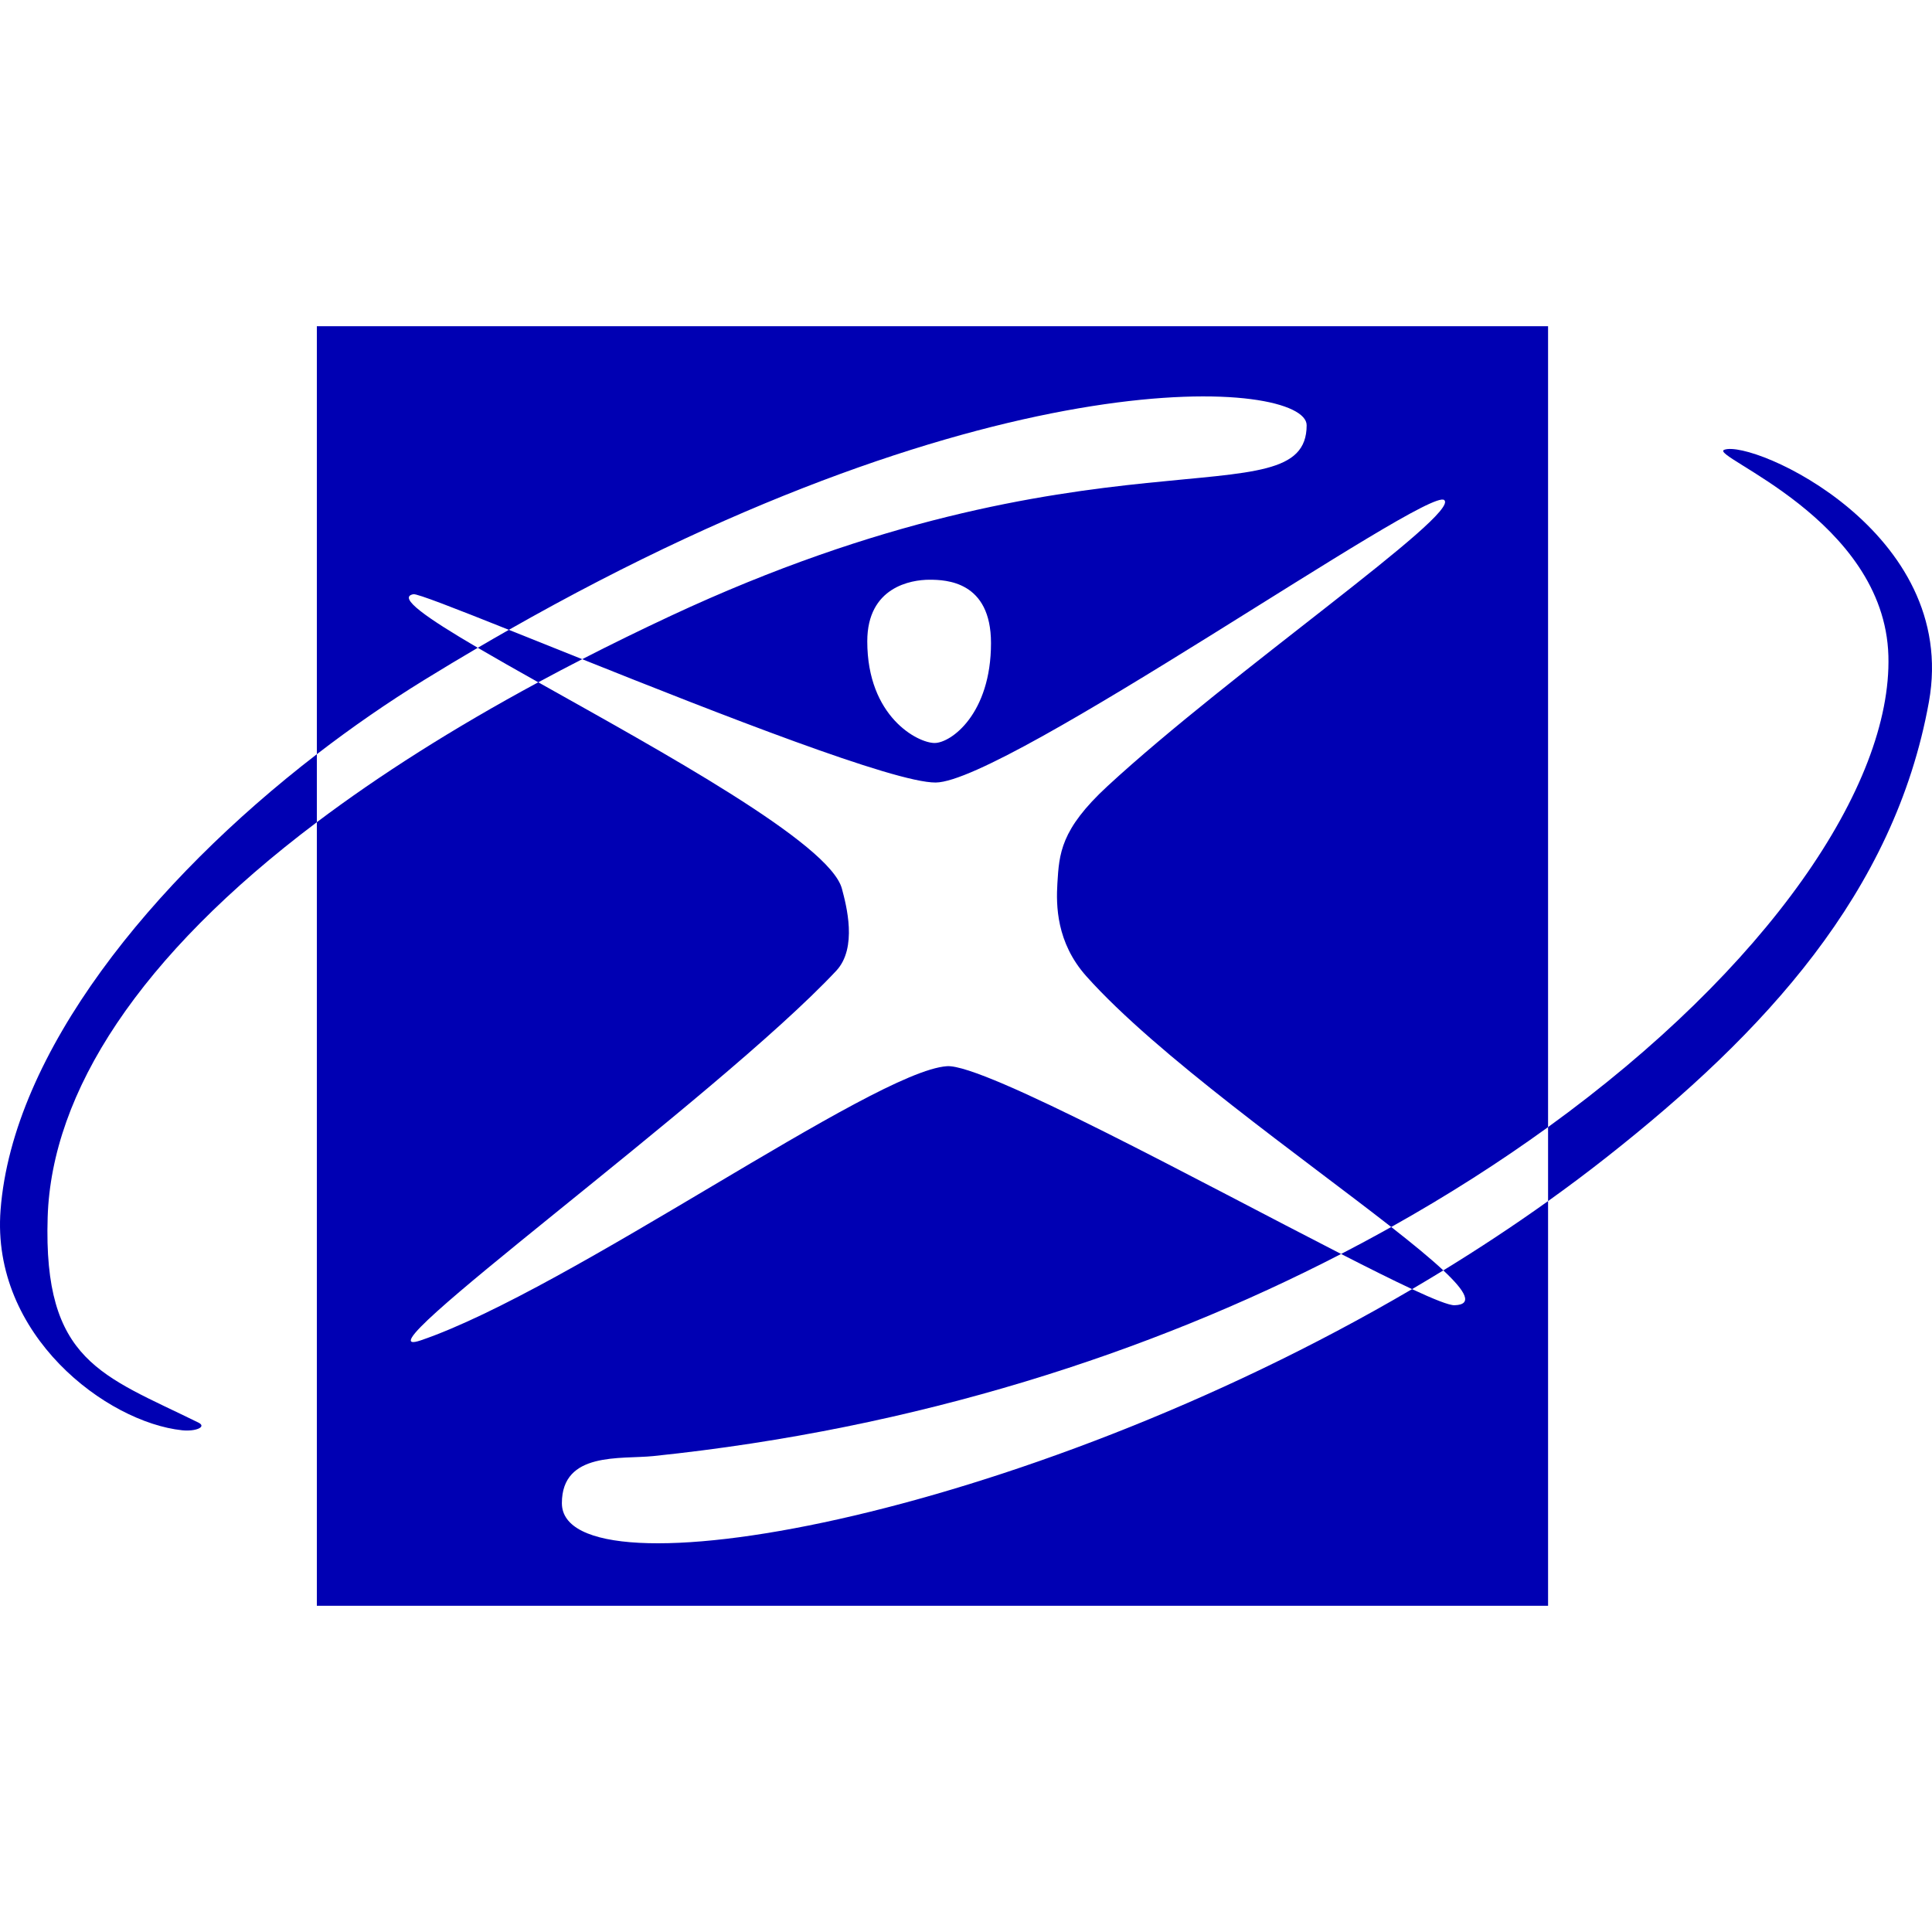
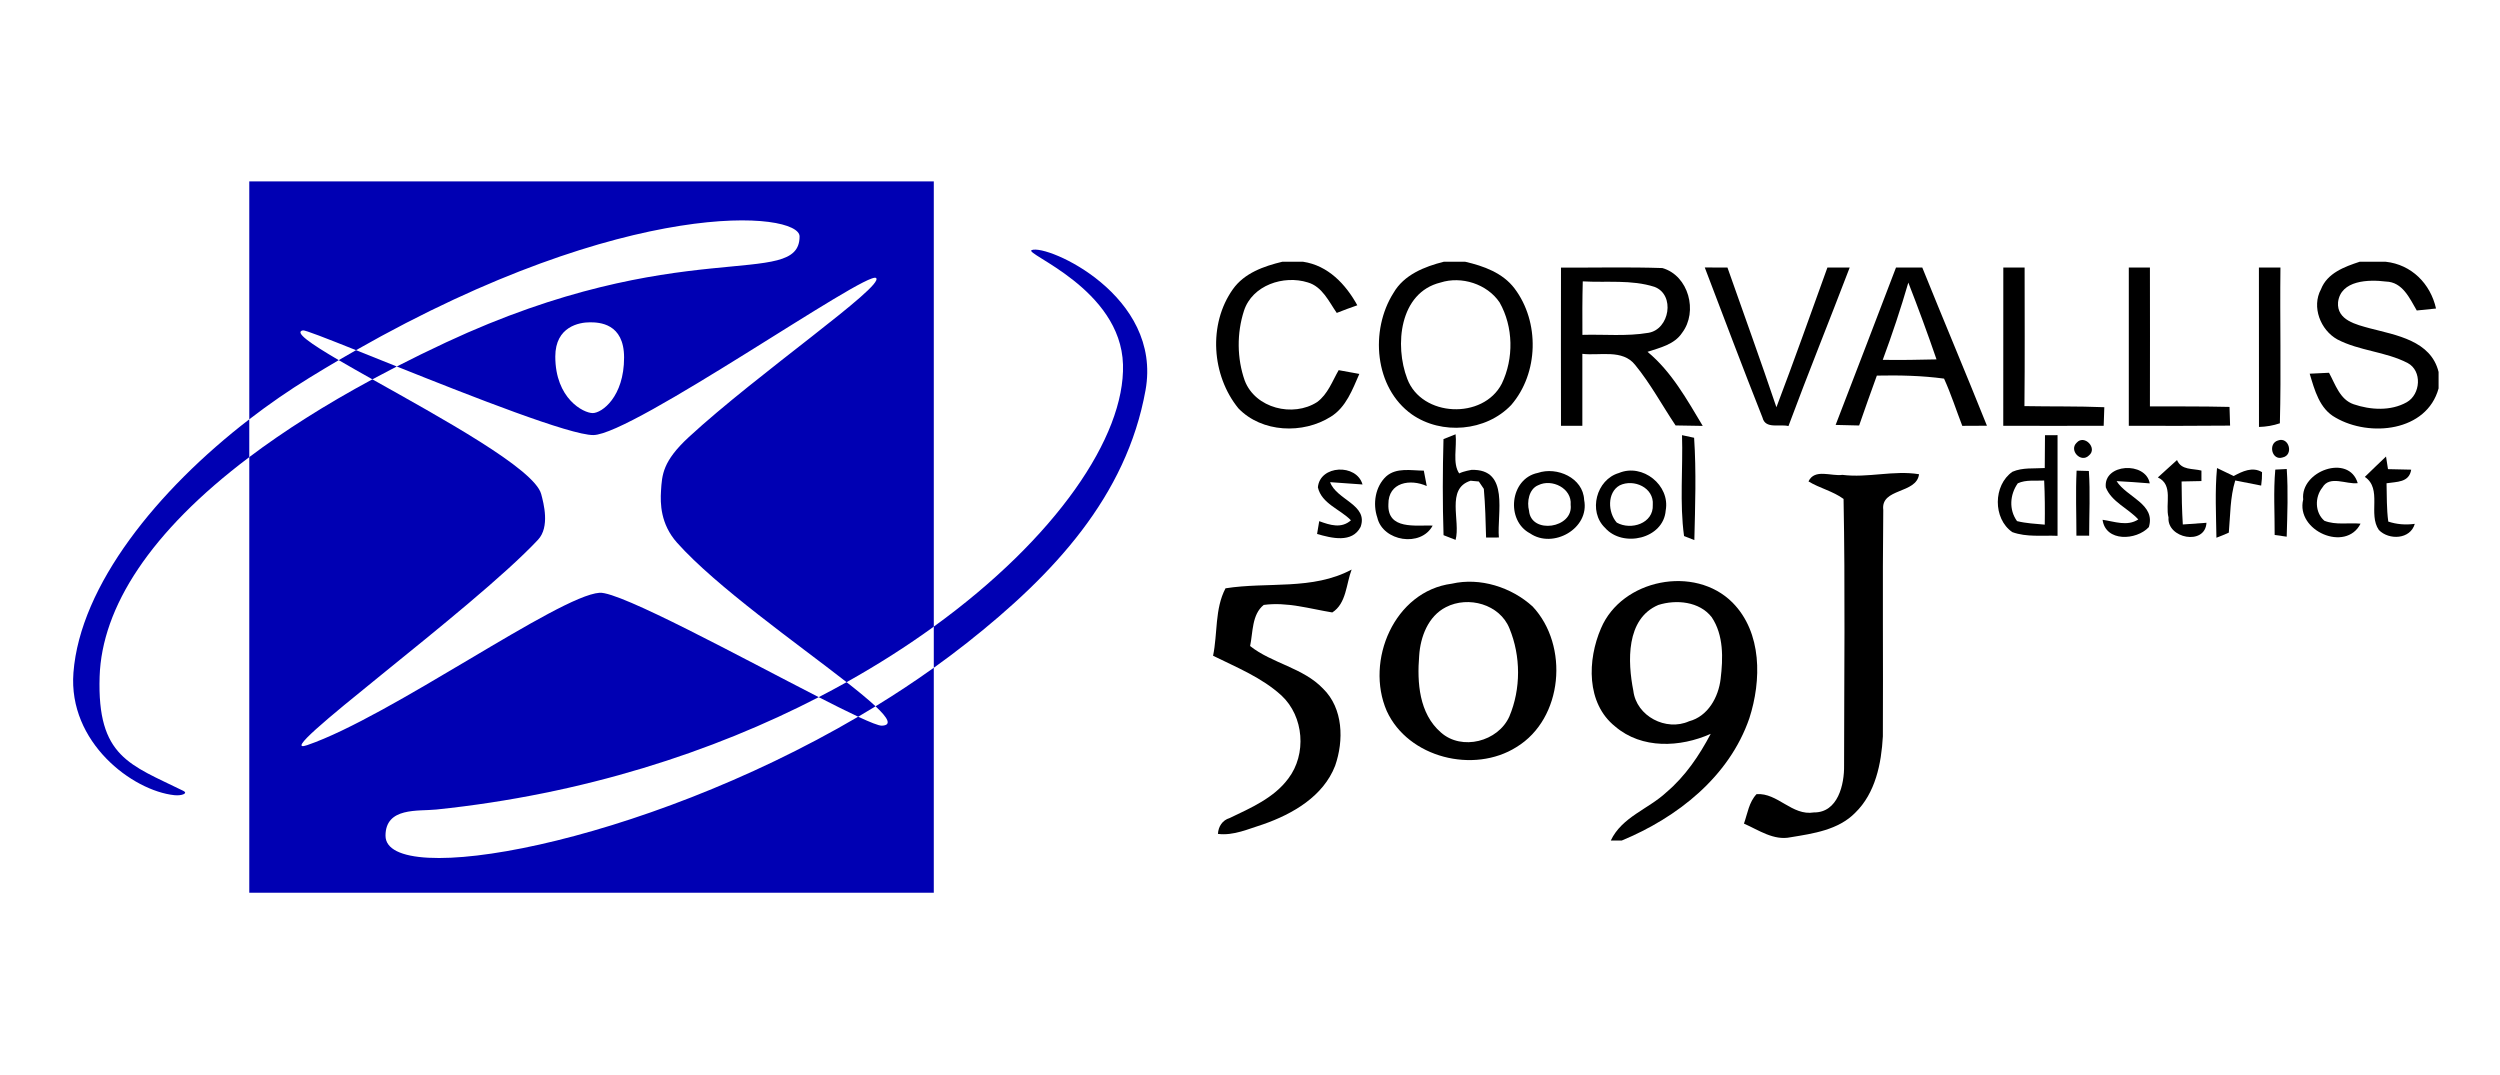
- <svg xmlns="http://www.w3.org/2000/svg" version="1.1" id="Layer_2" x="0px" y="0px" width="533.517px" height="533.518px" viewBox="0 0 533.517 533.518" enable-background="new 0 0 533.517 533.518" xml:space="preserve">
+ <svg xmlns="http://www.w3.org/2000/svg" version="1.1" id="Layer_2" x="0px" y="0px" width="1241.751px" height="533.518px" viewBox="-36.319 0 1241.751 533.518" enable-background="new -36.319 0 1241.751 533.518" xml:space="preserve">
  <g>
    <path fill="#0000B3" d="M140.523,173.926c-2.844,1.618-5.705,3.265-8.593,4.959c4.961,2.905,10.631,6.115,16.706,9.528   c3.952-2.133,7.999-4.26,12.131-6.38C153.501,179.126,146.636,176.369,140.523,173.926z" />
-     <path fill="#0000B3" d="M131.93,178.885c-14.022-8.211-22.335-13.963-17.768-14.793c1.035-0.188,11.48,3.89,26.361,9.834   c135.5-77.078,220.306-68.807,220.306-56.5c0,26.667-59.333-1.667-175.647,52.657c-8.467,3.955-16.598,7.94-24.415,11.95   c37.69,15.075,86.257,34.157,97.635,34.06c19.427-0.167,135.883-81.95,140.427-78c4.482,3.896-58.953,47.572-93,79   c-13,12-13.333,18.667-13.833,26.833c-0.365,5.965-0.334,16.333,8,25.667c19.481,21.818,59.686,50.076,84.187,69.242   c15.627-8.742,30.092-18.012,43.313-27.588V90.092h-340v118.18c9.655-7.438,19.626-14.325,29.651-20.502   C122.138,184.694,127.063,181.739,131.93,178.885z M258.079,205.176c-4.583,0-18.583-7.167-18.583-28.083c0-15,12.083-17,17.167-17   c4.583,0,17,0.401,17,17.5C273.663,197.092,262.662,205.176,258.079,205.176z" />
-     <path fill="#0000B3" d="M401.668,360.439c-1.483,0.045-5.678-1.623-11.73-4.447c-109.326,64.145-234.775,85.574-234.775,59.1   c0-14.332,16.29-12.07,25.252-13c72.974-7.566,137.327-28.621,189.923-55.812c-38.303-19.605-98.663-52.556-108.841-51.853   c-20.353,1.405-103.918,61.537-145.26,75.695c-20.975,7.182,81.803-66.935,114.677-102.029c5.958-6.36,2.792-18.108,1.584-22.667   c-3.317-12.526-49.837-37.898-83.861-57.013c-23.543,12.708-43.885,25.64-61.14,38.635v216.378h340V331.68   c-9.408,6.729-19.085,13.109-28.926,19.139C404.846,356.686,406.793,360.283,401.668,360.439z" />
-     <path fill="#0000B3" d="M389.938,355.992c2.89-1.695,5.769-3.42,8.633-5.174c-3.564-3.332-8.525-7.398-14.388-11.984   c-4.52,2.529-9.136,5.012-13.846,7.445C377.926,350.164,384.643,353.521,389.938,355.992z" />
+     <path fill="#0000B3" d="M131.93,178.885c-14.022-8.211-22.335-13.963-17.768-14.793c1.035-0.188,11.48,3.89,26.361,9.834   c135.5-77.078,220.306-68.807,220.306-56.5c0,26.667-59.332-1.667-175.646,52.657c-8.467,3.955-16.598,7.94-24.415,11.95   c37.69,15.075,86.257,34.157,97.635,34.06c19.427-0.167,135.884-81.95,140.427-78c4.482,3.896-58.953,47.572-93,79   c-13,12-13.332,18.667-13.832,26.833c-0.365,5.965-0.334,16.333,8,25.667c19.48,21.818,59.686,50.076,84.186,69.242   c15.627-8.742,30.094-18.012,43.314-27.588V90.092h-340v118.18c9.655-7.438,19.626-14.325,29.651-20.502   C122.138,184.694,127.063,181.739,131.93,178.885z M258.079,205.176c-4.583,0-18.583-7.167-18.583-28.083c0-15,12.083-17,17.167-17   c4.583,0,17,0.401,17,17.5C273.663,197.092,262.662,205.176,258.079,205.176z" />
+     <path fill="#0000B3" d="M401.668,360.438c-1.484,0.045-5.678-1.623-11.73-4.446c-109.326,64.145-234.775,85.574-234.775,59.1   c0-14.332,16.29-12.069,25.252-13c72.974-7.565,137.328-28.62,189.923-55.812c-38.303-19.605-98.664-52.557-108.841-51.854   c-20.353,1.405-103.918,61.537-145.26,75.695c-20.975,7.182,81.803-66.936,114.677-102.029c5.958-6.36,2.792-18.108,1.584-22.667   c-3.317-12.526-49.837-37.898-83.861-57.013c-23.543,12.708-43.885,25.64-61.14,38.635v216.378h340V331.681   c-9.408,6.729-19.084,13.108-28.926,19.139C404.846,356.687,406.793,360.283,401.668,360.438z" />
+     <path fill="#0000B3" d="M389.938,355.992c2.891-1.695,5.77-3.421,8.633-5.175c-3.564-3.332-8.525-7.397-14.389-11.983   c-4.52,2.528-9.135,5.013-13.846,7.444C377.926,350.164,384.643,353.521,389.938,355.992z" />
    <path fill="#0000B3" d="M0.156,334.131c-2.66,34.629,29.34,58.629,50.132,60.836c3.731,0.396,6.916-0.934,4.5-2.125   c-26.542-13.082-42.898-16.77-41.625-56.75c1.096-34.409,25.131-71.986,74.333-109.044v-18.776   C41.948,243.36,3.488,290.739,0.156,334.131z" />
-     <path fill="#0000B3" d="M476.146,124.209c-4.478,1.683,44.259,19.13,45.33,56.887c1.018,35.843-33.341,86.232-93.979,130.15v20.434   c5.565-3.979,11.037-8.078,16.392-12.301c43.2-34.065,79.274-72.787,88.774-125.537   C541.136,146.792,483.997,121.259,476.146,124.209z" />
+     <path fill="#0000B3" d="M476.147,124.209c-4.479,1.683,44.258,19.13,45.328,56.887c1.02,35.843-33.34,86.232-93.979,130.15v20.435   c5.566-3.979,11.037-8.078,16.393-12.302c43.199-34.065,79.273-72.787,88.773-125.537   C541.135,146.792,483.997,121.259,476.147,124.209z" />
  </g>
+   <path d="M600.595,130.012h10.32c12.393,1.839,21.163,11.126,26.941,21.621c-3.45,1.207-6.845,2.442-10.208,3.793  c-3.937-5.663-7.188-13.081-14.403-15.152c-11.96-3.765-27.57,1.381-31.681,14.088c-3.594,11.126-3.509,23.634,0.374,34.673  c5.258,13.799,24.004,18.37,35.965,10.666c5.289-3.883,7.532-10.352,10.693-15.843c2.561,0.46,7.704,1.409,10.265,1.869  c-3.42,7.763-6.556,16.503-14.116,21.217c-13.83,8.796-34.297,7.993-45.943-4.11c-13.308-16.331-15.093-41.773-2.757-59.167  C581.737,135.619,591.425,132.227,600.595,130.012z" />
+   <path d="M1135.738,130.012h12.909c12.822,1.378,22.25,10.896,25.01,23.23c-2.383,0.258-7.188,0.719-9.57,0.977  c-3.566-6.124-7.075-14.173-15.324-14.375c-8.481-1.064-22.482-0.778-23.777,10.321c-0.69,8.914,9.173,11.07,15.813,12.909  c13.08,3.422,30.33,6.123,34.126,21.677v8.164c-5.894,21.534-34.269,24.322-51.117,14.549c-8.05-4.371-10.464-13.743-12.906-21.852  c3.189-0.171,6.382-0.317,9.602-0.457c3.161,5.75,5.346,13.251,12.219,15.638c8.366,2.847,18.429,3.479,26.391-1.005  c6.901-3.911,7.763-15.613,0.433-19.493c-11.011-5.693-23.948-5.98-34.903-11.702c-8.395-4.658-12.879-16.186-8.137-24.897  C1119.609,135.646,1128.206,132.485,1135.738,130.012z" />
+   <path d="M810.44,132.858c2.816,0.028,8.451,0.028,11.27,0.028c8.137,23.115,16.473,46.17,24.319,69.4  c8.743-23.028,16.964-46.229,25.33-69.4c3.678,0,7.39,0,11.067,0c-10.034,26.276-20.613,52.381-30.417,78.743  c-4.341-1.12-11.441,1.64-12.879-4.166C829.327,182.71,819.924,157.753,810.44,132.858z" />
+   <path d="M958.727,132.887c2.647,0,7.938,0,10.582,0c0,22.94,0.141,45.884-0.087,68.827c13.195,0.259,26.45,0,39.673,0.545  c-0.084,3.077-0.201,6.154-0.314,9.229c-16.62,0.03-33.264,0.059-49.882,0C958.699,185.268,958.699,159.079,958.727,132.887z" />
+   <path d="M1021.058,132.887c2.616,0,7.878,0,10.491,0c0.031,23,0.06,45.971,0,68.971c13.168,0.028,26.335-0.06,39.531,0.258  c0.059,2.328,0.202,6.985,0.289,9.285c-16.762,0.174-33.551,0.117-50.312,0.087C1021.03,185.268,1021.03,159.079,1021.058,132.887z" />
+   <path d="M1085.685,132.887c3.565,0,7.128,0,10.694,0c-0.314,25.788,0.404,51.577-0.287,77.365c-3.335,1.12-6.782,1.724-10.376,1.811  C1085.685,185.672,1085.685,159.281,1085.685,132.887z" />
+   <path d="M715.966,143.294c-5.862-7.763-15.38-11.186-24.521-13.283h-10.638c-9.574,2.415-19.808,6.469-24.984,15.495  c-11.756,18.544-9.516,47.063,9.113,60.317c14.807,10.349,36.829,8.51,49.362-4.657C727.955,185.354,728.504,159.91,715.966,143.294  z M709.616,190.585c-9.231,17.912-39.761,16.648-46.948-2.415c-6.356-16.559-3.97-42.834,16.53-47.837  c10.405-3.333,23.143,0.719,29.322,9.863C715.421,162.355,715.624,178.08,709.616,190.585z" />
+   <path d="M782.005,174.745c6.183-2.039,13.369-3.622,17.193-9.456c7.962-10.495,3.246-28.407-9.804-32.144  c-16.789-0.576-33.578-0.143-50.371-0.23c-0.027,26.192-0.059,52.38,0,78.573c2.646,0,7.966,0,10.61,0  c0-11.93-0.028-23.834,0-35.735c8.709,1.036,19.923-2.445,26.217,5.489c7.647,9.344,13.397,20.068,20.097,30.074  c4.486,0.112,8.97,0.172,13.484,0.23C801.554,198.435,793.994,184.664,782.005,174.745z M749.663,166.322  c-0.057-8.855-0.057-17.71,0.174-26.565c11.842,0.69,24.176-0.949,35.647,2.731c10.38,3.939,7.505,21.133-3.074,22.829  C771.598,167.156,760.558,166.007,749.663,166.322z" />
+   <path d="M918.478,132.887c-4.371,0-8.712,0-13.053,0c-9.888,26.104-20.009,52.122-29.984,78.171c3.88,0.112,7.76,0.199,11.674,0.286  c2.875-8.279,5.778-16.53,8.796-24.782c11.127-0.23,22.34,0,33.379,1.496c3.477,7.648,6.037,15.639,9.055,23.46  c3.046,0,9.172-0.059,12.249-0.059C940.071,185.183,929.06,159.135,918.478,132.887z M898.844,178.743  c4.684-12.651,8.939-25.414,12.707-38.379c4.914,12.62,9.603,25.327,13.999,38.149C916.667,178.743,907.756,178.857,898.844,178.743  z" />
+   <path d="M799.14,216.145c1.496,0.314,4.512,0.978,6.008,1.295c1.12,16.876,0.52,33.896,0.115,50.828l-5.115-2.014  C797.902,249.782,799.66,232.819,799.14,216.145z" />
+   <path d="M995.183,219.882c3.766-4.281,10.551,2.76,6.064,6.354C997.311,230.174,991.158,223.646,995.183,219.882z" />
+   <path d="M1095.144,218.79c5.52-2.069,7.962,7.243,2.33,8.422C1092.125,228.998,1090.056,220.283,1095.144,218.79z" />
+   <path d="M1138.295,236.873c3.538-3.363,6.958-6.813,10.523-10.121c0.23,1.556,0.719,4.688,0.977,6.27  c2.875,0.059,8.625,0.199,11.528,0.258c-1.005,6.5-7.244,5.952-12.247,6.758c0.175,6.322,0,12.707,0.862,19.029  c4.169,1.382,8.54,1.755,13.167,1.123c-2.184,7.761-12.791,8.221-17.822,3.077C1139.761,255.389,1147.095,242.854,1138.295,236.873z  " />
+   <path d="M1035.489,237.132c3.161-2.845,6.325-5.72,9.518-8.625c2.156,5.174,7.847,4.085,12.129,5.233c0,1.322,0,3.91,0,5.202  c-2.471,0.059-7.415,0.146-9.86,0.202c0.028,7.131,0.174,14.26,0.606,21.359c2.931-0.202,8.824-0.601,11.758-0.831  c-0.662,11.5-19.695,7.761-18.861-2.675C1039.054,250.386,1043.367,240.813,1035.489,237.132z" />
+   <path d="M618.277,242.075c0.949-11.123,19.231-11.901,22.166-1.438c-5.377-0.401-10.723-0.774-16.099-1.148  c3.192,8.884,19.088,11.183,15.149,22.223c-4.197,8.195-14.462,5.578-21.618,3.509c0.258-1.611,0.806-4.772,1.064-6.356  c5.345,1.957,10.982,3.796,15.753-0.429C629.375,252.943,620.119,250.184,618.277,242.075z" />
+   <path d="M652.172,236.643c5.146-4.57,12.449-2.902,18.716-2.875c0.376,1.898,1.122,5.75,1.465,7.648  c-8.136-3.681-19.176-1.957-19.058,9.085c-0.52,12.794,13.625,10.262,21.992,10.551c-5.81,10.952-24.752,7.847-27.486-3.939  C645.446,250.24,646.74,241.733,652.172,236.643z" />
+   <path d="M995.125,233.768c1.524,0.06,4.57,0.144,6.095,0.172c0.719,10.696,0.144,21.422,0.144,32.144  c-1.581,0-4.742-0.031-6.325-0.031C995.038,255.302,994.605,244.521,995.125,233.768z" />
+   <path d="M1009.642,242.075c-1.322-11.87,19.866-13.021,21.82-1.981c-5.491-0.461-10.983-0.834-16.472-1.123  c5.031,8.023,19.577,11.387,16.012,22.858c-6.238,6.668-21.503,7.387-22.969-3.652c5.921,0.834,12.188,3.423,17.738-0.171  C1020.741,252.486,1012.433,249.263,1009.642,242.075z" />
+   <path d="M1064.583,267.091c-0.171-11.53-0.777-23.117,0.289-34.617c2.066,0.977,6.208,2.962,8.276,3.97  c4.313-2.33,9.344-4.772,14.089-1.926c0.028,2.24-0.115,4.453-0.433,6.668c-4.284-0.89-8.597-1.727-12.878-2.529  c-2.586,8.422-2.418,17.249-3.192,25.902C1068.725,265.479,1066.653,266.313,1064.583,267.091z" />
+   <path d="M1093.504,265.71c0.059-10.81-0.66-21.678,0.317-32.459c1.438-0.059,4.281-0.202,5.69-0.289  c0.747,11.186,0.289,22.399-0.028,33.609C1097.991,266.341,1095,265.912,1093.504,265.71z" />
+   <path d="M1107.679,248.084c-1.524-14.173,22.738-22.854,27.082-8.105c-5.551,0.746-13.945-4.082-17.539,2.156  c-3.823,4.741-3.793,12.418,0.978,16.53c5.665,2.243,12.019,0.891,17.968,1.438C1128.896,274.536,1103.856,263.668,1107.679,248.084  z" />
+   <path d="M694.522,233.395c0.006,0.011-3.745,0.604-6.064,1.746c-3.402-4.946-1.072-13.173-1.786-19.428  c-1.493,0.606-4.514,1.813-6.008,2.386c-0.433,15.899-0.488,31.827,0.028,47.726c1.493,0.576,4.486,1.755,5.979,2.328  c2.561-9.372-4.943-25.471,7.418-29.354c-0.511-0.138,1.915,0.236,4.127,0.359c0.82,1.229,1.64,2.46,2.485,3.667  c0.719,8.049,0.89,16.099,1.12,24.176c1.611,0,4.772-0.028,6.356-0.028C707.142,255.1,713.698,232.763,694.522,233.395z" />
+   <path d="M861.959,239.116c3.046-6.497,11.325-2.442,16.816-3.251c12.707,1.611,25.529-2.384,38.094-0.314  c-1.235,9.888-19.12,6.727-17.767,17.738c-0.433,37.489,0,74.979-0.202,112.468c-0.747,13.513-3.681,28.205-13.771,37.978  c-8.366,8.51-20.814,10.293-32.057,12.132c-8.395,1.783-15.871-3.594-23.171-6.783c1.78-4.975,2.471-10.669,6.267-14.633  c10.436-0.777,17.623,10.894,28.463,9.085c11.961,0.141,15.178-13.917,15.007-23.375c0.028-44.102,0.575-88.259-0.258-132.335  C874.119,243.945,867.506,242.508,861.959,239.116z" />
+   <path d="M750.524,248.286c-0.488-10.952-13.513-16.644-22.999-13.398c-13.915,2.819-16.043,23.662-3.853,30.047  C735.085,272.782,753.371,262.518,750.524,248.286z M723.153,253.693c-1.147-4.371-0.084-10.84,4.602-12.707  c6.758-3.363,16.79,1.55,16.071,9.745C745.263,262.431,724.162,265.535,723.153,253.693z" />
+   <path d="M767.774,234.947c-11.211,3.248-15.383,19.116-6.842,27.253c8.768,9.978,29.008,5.491,30.103-8.653  C793.359,241.015,779.503,229.975,767.774,234.947z M784.622,250.759c0.461,9.229-10.837,12.795-17.884,8.824  c-4.453-4.972-4.885-15.003,1.466-18.513C775.164,237.707,785.313,242.193,784.622,250.759z" />
+   <path d="M979.427,216.173c-0.056,5.436-0.056,10.868-0.115,16.301c-5.349,0.346-11.011-0.343-16.042,1.842  c-9.633,6.671-9.745,23.313-0.087,29.984c7.159,2.617,15.009,1.524,22.482,1.842c0.028-16.648,0.028-33.322,0-49.997  C984.113,216.145,981.008,216.173,979.427,216.173z M979.312,260.592c-4.602-0.43-9.256-0.632-13.771-1.755  c-4.11-5.663-3.566-13.196,0.373-18.771c4.054-1.898,8.74-1.123,13.108-1.382C979.372,245.958,979.427,253.289,979.312,260.592z" />
+   <path d="M572.393,292.216c20.843-3.308,43.211,1.092,62.645-9.315c-2.731,7.103-2.561,16.817-9.602,21.304  c-11.241-1.839-22.511-5.317-34.066-3.737c-5.925,4.742-5.32,13.598-6.758,20.414c10.78,8.594,26.362,10.781,36.254,21.186  c10.034,9.805,10.349,25.731,5.979,38.268c-5.867,15.205-21.073,23.977-35.734,29.092c-7.306,2.274-14.664,5.75-22.482,4.772  c0.202-3.649,2.212-6.811,5.834-7.878c10.494-5.031,21.938-9.944,29.095-19.577c9.229-12.104,7.818-30.847-3.333-41.254  c-9.748-8.942-22.28-13.974-34.011-19.779C568.51,314.643,567.016,302.424,572.393,292.216z" />
+   <path d="M724.939,301.245c-10.551-9.603-26.104-14.549-40.137-11.329c-28.575,3.737-43.152,38.323-32.315,63.249  c10.641,23.229,43.242,31.279,64.428,17.909C740.145,356.93,743.107,320.65,724.939,301.245z M713.38,355.869  c-5.551,12.477-23.659,17.19-34.011,7.934c-10.84-9.402-11.873-24.813-10.781-38.121c0.604-9.374,4.455-19.636,13.311-24.122  c11.099-5.722,26.739-1.438,31.54,10.606C719.102,325.881,719.161,342.182,713.38,355.869z" />
+   <path d="M824.208,299.288c-18.771-18.83-54.997-11.615-65.317,12.822c-6.758,15.609-7.418,37.23,7.072,48.759  c13.223,11.3,32.314,10.379,47.437,3.624c-5.694,10.781-12.623,21.074-21.995,29.008c-8.967,8.395-22.106,12.247-27.654,24.005  h5.433c27.629-11.443,53.357-31.624,63.392-60.719C838.639,338.013,838.988,314.21,824.208,299.288z M818.316,337.21  c-1.064,9.057-6.27,18.569-15.669,21.045c-11.385,5.115-26.161-2.476-27.686-15.124c-2.845-14.434-3.766-35.734,12.39-42.636  c8.883-2.815,20.441-1.783,26.537,6.067C819.868,315.474,819.553,326.974,818.316,337.21z" />
</svg>
